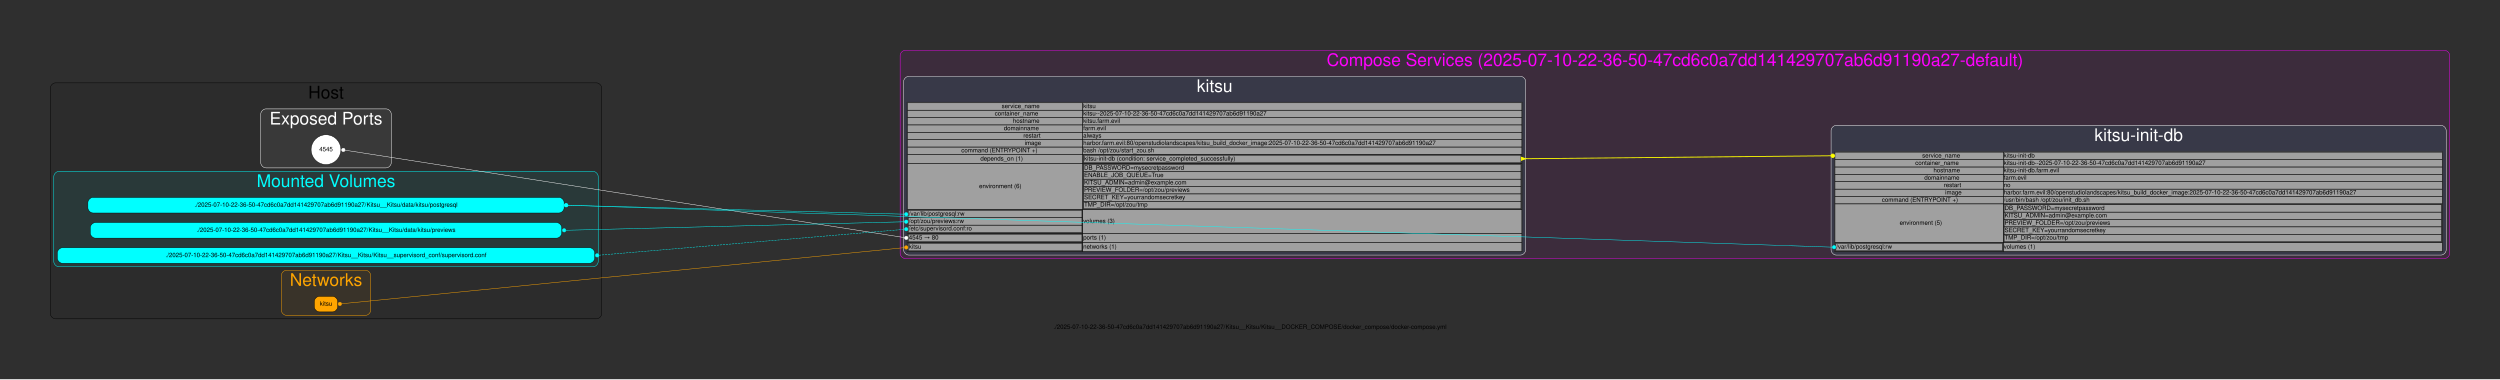
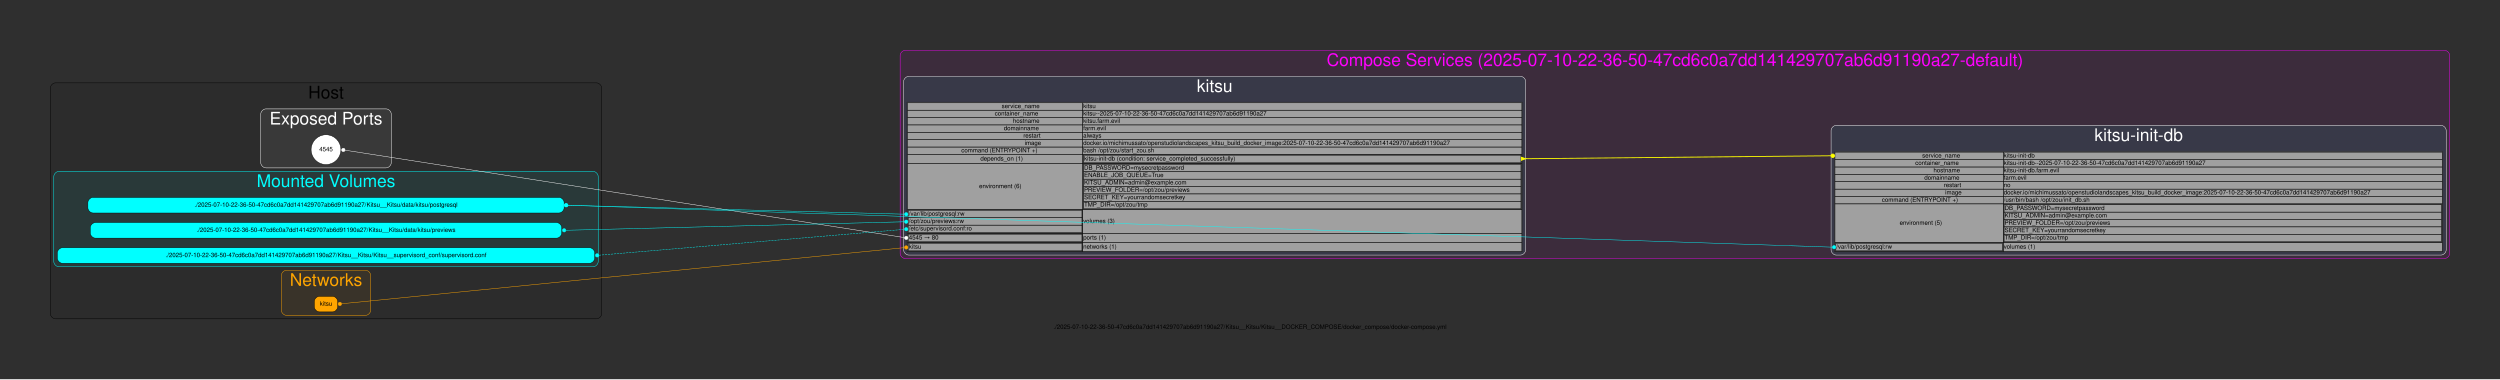
<svg xmlns="http://www.w3.org/2000/svg" width="5763pt" height="874pt" viewBox="0.00 0.00 5763.00 874.00">
  <g id="graph0" class="graph" transform="scale(1 1) rotate(0) translate(108 766)">
    <polygon fill="#2f2f2f" stroke="transparent" points="-108,108 -108,-766 5655,-766 5655,108 -108,108" />
    <text text-anchor="middle" x="2773.5" y="-7.8" font-family="Helvetica,sans-Serif" font-size="14.00">./2025-07-10-22-36-50-47cd6c0a7dd141429707ab6d91190a27/Kitsu__Kitsu/Kitsu__DOCKER_COMPOSE/docker_compose/docker-compose.yml</text>
    <g id="clust1" class="cluster">
      <path fill="#ff00ff" fill-opacity="0.063" stroke="#ff00ff" d="M1979,-170C1979,-170 5527,-170 5527,-170 5533,-170 5539,-176 5539,-182 5539,-182 5539,-638 5539,-638 5539,-644 5533,-650 5527,-650 5527,-650 1979,-650 1979,-650 1973,-650 1967,-644 1967,-638 1967,-638 1967,-182 1967,-182 1967,-176 1973,-170 1979,-170" />
      <text text-anchor="middle" x="3753" y="-614" font-family="Helvetica,sans-Serif" font-size="40.00" fill="#ff00ff">Compose Services (2025-07-10-22-36-50-47cd6c0a7dd141429707ab6d91190a27-default)</text>
    </g>
    <g id="clust2" class="cluster">
      <path fill="#00ffff" fill-opacity="0.063" stroke="white" d="M1987,-178C1987,-178 3397,-178 3397,-178 3403,-178 3409,-184 3409,-190 3409,-190 3409,-578 3409,-578 3409,-584 3403,-590 3397,-590 3397,-590 1987,-590 1987,-590 1981,-590 1975,-584 1975,-578 1975,-578 1975,-190 1975,-190 1975,-184 1981,-178 1987,-178" />
      <text text-anchor="middle" x="2692" y="-554" font-family="Helvetica,sans-Serif" font-size="40.00" fill="white">kitsu</text>
    </g>
    <g id="clust3" class="cluster">
      <path fill="#00ffff" fill-opacity="0.063" stroke="white" d="M4125,-178C4125,-178 5519,-178 5519,-178 5525,-178 5531,-184 5531,-190 5531,-190 5531,-465 5531,-465 5531,-471 5525,-477 5519,-477 5519,-477 4125,-477 4125,-477 4119,-477 4113,-471 4113,-465 4113,-465 4113,-190 4113,-190 4113,-184 4119,-178 4125,-178" />
      <text text-anchor="middle" x="4822" y="-441" font-family="Helvetica,sans-Serif" font-size="40.00" fill="white">kitsu-init-db</text>
    </g>
    <g id="clust4" class="cluster">
      <path fill="#000000" fill-opacity="0.063" stroke="#000000" d="M20,-31C20,-31 1267,-31 1267,-31 1273,-31 1279,-37 1279,-43 1279,-43 1279,-563 1279,-563 1279,-569 1273,-575 1267,-575 1267,-575 20,-575 20,-575 14,-575 8,-569 8,-563 8,-563 8,-43 8,-43 8,-37 14,-31 20,-31" />
      <text text-anchor="middle" x="643.5" y="-539" font-family="Helvetica,sans-Serif" font-size="40.00" fill="#000000">Host</text>
    </g>
    <g id="clust5" class="cluster">
      <path fill="#ffffff" fill-opacity="0.063" stroke="#ffffff" d="M505.05,-379C505.05,-379 781.95,-379 781.95,-379 787.95,-379 793.95,-385 793.95,-391 793.95,-391 793.95,-503 793.95,-503 793.95,-509 787.95,-515 781.95,-515 781.95,-515 505.05,-515 505.05,-515 499.05,-515 493.05,-509 493.05,-503 493.05,-503 493.05,-391 493.05,-391 493.05,-385 499.05,-379 505.05,-379" />
      <text text-anchor="middle" x="643.5" y="-479" font-family="Helvetica,sans-Serif" font-size="40.00" fill="#ffffff">Exposed Ports</text>
    </g>
    <g id="clust6" class="cluster">
      <path fill="#00ffff" fill-opacity="0.063" stroke="#00ffff" d="M28,-151C28,-151 1259,-151 1259,-151 1265,-151 1271,-157 1271,-163 1271,-163 1271,-359 1271,-359 1271,-365 1265,-371 1259,-371 1259,-371 28,-371 28,-371 22,-371 16,-365 16,-359 16,-359 16,-163 16,-163 16,-157 22,-151 28,-151" />
      <text text-anchor="middle" x="643.5" y="-335" font-family="Helvetica,sans-Serif" font-size="40.00" fill="#00ffff">Mounted Volumes</text>
    </g>
    <g id="clust7" class="cluster">
      <path fill="#ffa500" fill-opacity="0.063" stroke="#ffa500" d="M552.5,-39C552.5,-39 734.5,-39 734.5,-39 740.5,-39 746.5,-45 746.5,-51 746.5,-51 746.5,-131 746.5,-131 746.5,-137 740.5,-143 734.5,-143 734.5,-143 552.5,-143 552.5,-143 546.5,-143 540.5,-137 540.5,-131 540.5,-131 540.5,-51 540.5,-51 540.5,-45 546.5,-39 552.5,-39" />
      <text text-anchor="middle" x="643.5" y="-107" font-family="Helvetica,sans-Serif" font-size="40.00" fill="#ffa500">Networks</text>
    </g>
    <g id="node1" class="node">
      <polygon fill="#a0a0a0" stroke="transparent" points="3401,-530.5 1983,-530.5 1983,-185.5 3401,-185.5 3401,-530.5" />
      <polygon fill="none" stroke="#0a0a0a" points="1984,-512 1984,-529 2388,-529 2388,-512 1984,-512" />
      <text text-anchor="start" x="2201" y="-516.8" font-family="Helvetica,sans-Serif" font-size="14.00">            service_name        </text>
      <polygon fill="none" stroke="#0a0a0a" points="2388,-512 2388,-529 3400,-529 3400,-512 2388,-512" />
      <text text-anchor="start" x="2389" y="-516.8" font-family="Helvetica,sans-Serif" font-size="14.00">            kitsu        </text>
      <polygon fill="none" stroke="#0a0a0a" points="1984,-495 1984,-512 2388,-512 2388,-495 1984,-495" />
      <text text-anchor="start" x="2185" y="-499.8" font-family="Helvetica,sans-Serif" font-size="14.00">            container_name        </text>
      <polygon fill="none" stroke="#0a0a0a" points="2388,-495 2388,-512 3400,-512 3400,-495 2388,-495" />
      <text text-anchor="start" x="2389" y="-499.8" font-family="Helvetica,sans-Serif" font-size="14.00">            kitsu--2025-07-10-22-36-50-47cd6c0a7dd141429707ab6d91190a27        </text>
      <polygon fill="none" stroke="#0a0a0a" points="1984,-478 1984,-495 2388,-495 2388,-478 1984,-478" />
      <text text-anchor="start" x="2227" y="-482.8" font-family="Helvetica,sans-Serif" font-size="14.00">            hostname        </text>
      <polygon fill="none" stroke="#0a0a0a" points="2388,-478 2388,-495 3400,-495 3400,-478 2388,-478" />
      <text text-anchor="start" x="2389" y="-482.8" font-family="Helvetica,sans-Serif" font-size="14.00">            kitsu.farm.evil        </text>
      <polygon fill="none" stroke="#0a0a0a" points="1984,-461 1984,-478 2388,-478 2388,-461 1984,-461" />
      <text text-anchor="start" x="2206" y="-465.8" font-family="Helvetica,sans-Serif" font-size="14.00">            domainname        </text>
      <polygon fill="none" stroke="#0a0a0a" points="2388,-461 2388,-478 3400,-478 3400,-461 2388,-461" />
      <text text-anchor="start" x="2389" y="-465.8" font-family="Helvetica,sans-Serif" font-size="14.00">            farm.evil        </text>
      <polygon fill="none" stroke="#0a0a0a" points="1984,-444 1984,-461 2388,-461 2388,-444 1984,-444" />
      <text text-anchor="start" x="2251" y="-448.8" font-family="Helvetica,sans-Serif" font-size="14.00">            restart        </text>
      <polygon fill="none" stroke="#0a0a0a" points="2388,-444 2388,-461 3400,-461 3400,-444 2388,-444" />
      <text text-anchor="start" x="2389" y="-448.8" font-family="Helvetica,sans-Serif" font-size="14.00">            always        </text>
      <polygon fill="none" stroke="#0a0a0a" points="1984,-427 1984,-444 2388,-444 2388,-427 1984,-427" />
      <text text-anchor="start" x="2254" y="-431.8" font-family="Helvetica,sans-Serif" font-size="14.00">            image        </text>
      <polygon fill="none" stroke="#0a0a0a" points="2388,-427 2388,-444 3400,-444 3400,-427 2388,-427" />
-       <text text-anchor="start" x="2389" y="-431.8" font-family="Helvetica,sans-Serif" font-size="14.00">            harbor.farm.evil:80/openstudiolandscapes/kitsu_build_docker_image:2025-07-10-22-36-50-47cd6c0a7dd141429707ab6d91190a27        </text>
+       <text text-anchor="start" x="2389" y="-431.8" font-family="Helvetica,sans-Serif" font-size="14.00">            docker.io/michimussato/openstudiolandscapes_kitsu_build_docker_image:2025-07-10-22-36-50-47cd6c0a7dd141429707ab6d91190a27        </text>
      <polygon fill="none" stroke="#0a0a0a" points="1984,-410 1984,-427 2388,-427 2388,-410 1984,-410" />
      <text text-anchor="start" x="2108" y="-414.8" font-family="Helvetica,sans-Serif" font-size="14.00">            command (ENTRYPOINT +)        </text>
      <polygon fill="none" stroke="#0a0a0a" points="2388,-410 2388,-427 3400,-427 3400,-410 2388,-410" />
      <text text-anchor="start" x="2389" y="-414.8" font-family="Helvetica,sans-Serif" font-size="14.00">            bash /opt/zou/start_zou.sh        </text>
      <polygon fill="none" stroke="#0a0a0a" points="1984,-389 1984,-410 2388,-410 2388,-389 1984,-389" />
      <text text-anchor="start" x="2152" y="-395.8" font-family="Helvetica,sans-Serif" font-size="14.00">                depends_on (1)            </text>
      <polygon fill="none" stroke="#0a0a0a" points="2388,-389 2388,-410 3400,-410 3400,-389 2388,-389" />
      <polygon fill="none" stroke="#0a0a0a" points="2390,-391 2390,-408 3398,-408 3398,-391 2390,-391" />
      <text text-anchor="start" x="2391" y="-395.8" font-family="Helvetica,sans-Serif" font-size="14.00">                            kitsu-init-db (condition: service_completed_successfully)                        </text>
      <polygon fill="none" stroke="#0a0a0a" points="2389,-390 2389,-409 3399,-409 3399,-390 2389,-390" />
      <polygon fill="none" stroke="#0a0a0a" points="1984,-283 1984,-389 2388,-389 2388,-283 1984,-283" />
      <text text-anchor="start" x="2149" y="-332.3" font-family="Helvetica,sans-Serif" font-size="14.00">                environment (6)            </text>
      <polygon fill="none" stroke="#0a0a0a" points="2388,-283 2388,-389 3400,-389 3400,-283 2388,-283" />
      <polygon fill="none" stroke="#0a0a0a" points="2390,-370 2390,-387 3398,-387 3398,-370 2390,-370" />
      <text text-anchor="start" x="2391" y="-374.8" font-family="Helvetica,sans-Serif" font-size="14.00">                            DB_PASSWORD=mysecretpassword                        </text>
      <polygon fill="none" stroke="#0a0a0a" points="2390,-353 2390,-370 3398,-370 3398,-353 2390,-353" />
      <text text-anchor="start" x="2391" y="-357.8" font-family="Helvetica,sans-Serif" font-size="14.00">                            ENABLE_JOB_QUEUE=True                        </text>
      <polygon fill="none" stroke="#0a0a0a" points="2390,-336 2390,-353 3398,-353 3398,-336 2390,-336" />
      <text text-anchor="start" x="2391" y="-340.8" font-family="Helvetica,sans-Serif" font-size="14.00">                            KITSU_ADMIN=admin@example.com                        </text>
      <polygon fill="none" stroke="#0a0a0a" points="2390,-319 2390,-336 3398,-336 3398,-319 2390,-319" />
      <text text-anchor="start" x="2391" y="-323.8" font-family="Helvetica,sans-Serif" font-size="14.00">                            PREVIEW_FOLDER=/opt/zou/previews                        </text>
      <polygon fill="none" stroke="#0a0a0a" points="2390,-302 2390,-319 3398,-319 3398,-302 2390,-302" />
      <text text-anchor="start" x="2391" y="-306.8" font-family="Helvetica,sans-Serif" font-size="14.00">                            SECRET_KEY=yourrandomsecretkey                        </text>
      <polygon fill="none" stroke="#0a0a0a" points="2390,-285 2390,-302 3398,-302 3398,-285 2390,-285" />
      <text text-anchor="start" x="2391" y="-289.8" font-family="Helvetica,sans-Serif" font-size="14.00">                            TMP_DIR=/opt/zou/tmp                        </text>
      <polygon fill="none" stroke="#0a0a0a" points="2389,-284 2389,-388 3399,-388 3399,-284 2389,-284" />
      <polygon fill="none" stroke="#0a0a0a" points="1984,-228 1984,-283 2388,-283 2388,-228 1984,-228" />
      <polygon fill="none" stroke="#0a0a0a" points="1986,-264 1986,-281 2386,-281 2386,-264 1986,-264" />
      <text text-anchor="start" x="1987" y="-268.8" font-family="Helvetica,sans-Serif" font-size="14.00">                            /var/lib/postgresql:rw                        </text>
      <polygon fill="none" stroke="#0a0a0a" points="1986,-247 1986,-264 2386,-264 2386,-247 1986,-247" />
      <text text-anchor="start" x="1987" y="-251.8" font-family="Helvetica,sans-Serif" font-size="14.00">                            /opt/zou/previews:rw                        </text>
      <polygon fill="none" stroke="#0a0a0a" points="1986,-230 1986,-247 2386,-247 2386,-230 1986,-230" />
      <text text-anchor="start" x="1987" y="-234.8" font-family="Helvetica,sans-Serif" font-size="14.00">                            /etc/supervisord.conf:ro                        </text>
      <polygon fill="none" stroke="#0a0a0a" points="1985,-229 1985,-282 2387,-282 2387,-229 1985,-229" />
      <polygon fill="none" stroke="#0a0a0a" points="2388,-228 2388,-283 3400,-283 3400,-228 2388,-228" />
      <text text-anchor="start" x="2389" y="-251.8" font-family="Helvetica,sans-Serif" font-size="14.00">                volumes (3)            </text>
      <polygon fill="none" stroke="#0a0a0a" points="1984,-207 1984,-228 2388,-228 2388,-207 1984,-207" />
      <polygon fill="none" stroke="#0a0a0a" points="1986,-209 1986,-226 2386,-226 2386,-209 1986,-209" />
      <text text-anchor="start" x="1987" y="-213.8" font-family="Helvetica,sans-Serif" font-size="14.00">                            4545 → 80                        </text>
      <polygon fill="none" stroke="#0a0a0a" points="1985,-208 1985,-227 2387,-227 2387,-208 1985,-208" />
      <polygon fill="none" stroke="#0a0a0a" points="2388,-207 2388,-228 3400,-228 3400,-207 2388,-207" />
      <text text-anchor="start" x="2389" y="-213.8" font-family="Helvetica,sans-Serif" font-size="14.00">                ports (1)            </text>
      <polygon fill="none" stroke="#0a0a0a" points="1984,-186 1984,-207 2388,-207 2388,-186 1984,-186" />
      <polygon fill="none" stroke="#0a0a0a" points="1986,-188 1986,-205 2386,-205 2386,-188 1986,-188" />
      <text text-anchor="start" x="1987" y="-192.8" font-family="Helvetica,sans-Serif" font-size="14.00">                            kitsu                        </text>
      <polygon fill="none" stroke="#0a0a0a" points="1985,-187 1985,-206 2387,-206 2387,-187 1985,-187" />
      <polygon fill="none" stroke="#0a0a0a" points="2388,-186 2388,-207 3400,-207 3400,-186 2388,-186" />
      <text text-anchor="start" x="2389" y="-192.8" font-family="Helvetica,sans-Serif" font-size="14.00">                networks (1)            </text>
      <polygon fill="none" stroke="#0a0a0a" points="1983,-185.5 1983,-530.5 3401,-530.5 3401,-185.5 1983,-185.5" />
    </g>
    <g id="node2" class="node">
      <polygon fill="#a0a0a0" stroke="transparent" points="5523,-416.5 4121,-416.5 4121,-185.5 5523,-185.5 5523,-416.5" />
      <polygon fill="none" stroke="#0a0a0a" points="4122,-398 4122,-415 4510,-415 4510,-398 4122,-398" />
      <text text-anchor="start" x="4323" y="-402.8" font-family="Helvetica,sans-Serif" font-size="14.00">            service_name        </text>
      <polygon fill="none" stroke="#0a0a0a" points="4510,-398 4510,-415 5522,-415 5522,-398 4510,-398" />
      <text text-anchor="start" x="4511" y="-402.8" font-family="Helvetica,sans-Serif" font-size="14.00">            kitsu-init-db        </text>
      <polygon fill="none" stroke="#0a0a0a" points="4122,-381 4122,-398 4510,-398 4510,-381 4122,-381" />
      <text text-anchor="start" x="4307" y="-385.8" font-family="Helvetica,sans-Serif" font-size="14.00">            container_name        </text>
      <polygon fill="none" stroke="#0a0a0a" points="4510,-381 4510,-398 5522,-398 5522,-381 4510,-381" />
      <text text-anchor="start" x="4511" y="-385.8" font-family="Helvetica,sans-Serif" font-size="14.00">            kitsu-init-db--2025-07-10-22-36-50-47cd6c0a7dd141429707ab6d91190a27        </text>
      <polygon fill="none" stroke="#0a0a0a" points="4122,-364 4122,-381 4510,-381 4510,-364 4122,-364" />
      <text text-anchor="start" x="4349" y="-368.8" font-family="Helvetica,sans-Serif" font-size="14.00">            hostname        </text>
      <polygon fill="none" stroke="#0a0a0a" points="4510,-364 4510,-381 5522,-381 5522,-364 4510,-364" />
      <text text-anchor="start" x="4511" y="-368.8" font-family="Helvetica,sans-Serif" font-size="14.00">            kitsu-init-db.farm.evil        </text>
      <polygon fill="none" stroke="#0a0a0a" points="4122,-347 4122,-364 4510,-364 4510,-347 4122,-347" />
      <text text-anchor="start" x="4328" y="-351.8" font-family="Helvetica,sans-Serif" font-size="14.00">            domainname        </text>
      <polygon fill="none" stroke="#0a0a0a" points="4510,-347 4510,-364 5522,-364 5522,-347 4510,-347" />
      <text text-anchor="start" x="4511" y="-351.8" font-family="Helvetica,sans-Serif" font-size="14.00">            farm.evil        </text>
      <polygon fill="none" stroke="#0a0a0a" points="4122,-330 4122,-347 4510,-347 4510,-330 4122,-330" />
      <text text-anchor="start" x="4373" y="-334.8" font-family="Helvetica,sans-Serif" font-size="14.00">            restart        </text>
      <polygon fill="none" stroke="#0a0a0a" points="4510,-330 4510,-347 5522,-347 5522,-330 4510,-330" />
      <text text-anchor="start" x="4511" y="-334.8" font-family="Helvetica,sans-Serif" font-size="14.00">            no        </text>
      <polygon fill="none" stroke="#0a0a0a" points="4122,-313 4122,-330 4510,-330 4510,-313 4122,-313" />
      <text text-anchor="start" x="4376" y="-317.8" font-family="Helvetica,sans-Serif" font-size="14.00">            image        </text>
      <polygon fill="none" stroke="#0a0a0a" points="4510,-313 4510,-330 5522,-330 5522,-313 4510,-313" />
-       <text text-anchor="start" x="4511" y="-317.8" font-family="Helvetica,sans-Serif" font-size="14.00">            harbor.farm.evil:80/openstudiolandscapes/kitsu_build_docker_image:2025-07-10-22-36-50-47cd6c0a7dd141429707ab6d91190a27        </text>
+       <text text-anchor="start" x="4511" y="-317.8" font-family="Helvetica,sans-Serif" font-size="14.00">            docker.io/michimussato/openstudiolandscapes_kitsu_build_docker_image:2025-07-10-22-36-50-47cd6c0a7dd141429707ab6d91190a27        </text>
      <polygon fill="none" stroke="#0a0a0a" points="4122,-296 4122,-313 4510,-313 4510,-296 4122,-296" />
      <text text-anchor="start" x="4230" y="-300.8" font-family="Helvetica,sans-Serif" font-size="14.00">            command (ENTRYPOINT +)        </text>
      <polygon fill="none" stroke="#0a0a0a" points="4510,-296 4510,-313 5522,-313 5522,-296 4510,-296" />
      <text text-anchor="start" x="4511" y="-300.8" font-family="Helvetica,sans-Serif" font-size="14.00">            /usr/bin/bash /opt/zou/init_db.sh        </text>
      <polygon fill="none" stroke="#0a0a0a" points="4122,-207 4122,-296 4510,-296 4510,-207 4122,-207" />
      <text text-anchor="start" x="4271" y="-247.8" font-family="Helvetica,sans-Serif" font-size="14.00">                environment (5)            </text>
      <polygon fill="none" stroke="#0a0a0a" points="4510,-207 4510,-296 5522,-296 5522,-207 4510,-207" />
      <polygon fill="none" stroke="#0a0a0a" points="4512,-277 4512,-294 5520,-294 5520,-277 4512,-277" />
      <text text-anchor="start" x="4513" y="-281.8" font-family="Helvetica,sans-Serif" font-size="14.00">                            DB_PASSWORD=mysecretpassword                        </text>
      <polygon fill="none" stroke="#0a0a0a" points="4512,-260 4512,-277 5520,-277 5520,-260 4512,-260" />
      <text text-anchor="start" x="4513" y="-264.8" font-family="Helvetica,sans-Serif" font-size="14.00">                            KITSU_ADMIN=admin@example.com                        </text>
      <polygon fill="none" stroke="#0a0a0a" points="4512,-243 4512,-260 5520,-260 5520,-243 4512,-243" />
      <text text-anchor="start" x="4513" y="-247.8" font-family="Helvetica,sans-Serif" font-size="14.00">                            PREVIEW_FOLDER=/opt/zou/previews                        </text>
      <polygon fill="none" stroke="#0a0a0a" points="4512,-226 4512,-243 5520,-243 5520,-226 4512,-226" />
      <text text-anchor="start" x="4513" y="-230.8" font-family="Helvetica,sans-Serif" font-size="14.00">                            SECRET_KEY=yourrandomsecretkey                        </text>
      <polygon fill="none" stroke="#0a0a0a" points="4512,-209 4512,-226 5520,-226 5520,-209 4512,-209" />
      <text text-anchor="start" x="4513" y="-213.8" font-family="Helvetica,sans-Serif" font-size="14.00">                            TMP_DIR=/opt/zou/tmp                        </text>
      <polygon fill="none" stroke="#0a0a0a" points="4511,-208 4511,-295 5521,-295 5521,-208 4511,-208" />
      <polygon fill="none" stroke="#0a0a0a" points="4122,-186 4122,-207 4510,-207 4510,-186 4122,-186" />
      <polygon fill="none" stroke="#0a0a0a" points="4124,-188 4124,-205 4508,-205 4508,-188 4124,-188" />
      <text text-anchor="start" x="4125" y="-192.8" font-family="Helvetica,sans-Serif" font-size="14.00">                            /var/lib/postgresql:rw                        </text>
      <polygon fill="none" stroke="#0a0a0a" points="4123,-187 4123,-206 4509,-206 4509,-187 4123,-187" />
      <polygon fill="none" stroke="#0a0a0a" points="4510,-186 4510,-207 5522,-207 5522,-186 4510,-186" />
      <text text-anchor="start" x="4511" y="-192.8" font-family="Helvetica,sans-Serif" font-size="14.00">                volumes (1)            </text>
      <polygon fill="none" stroke="#0a0a0a" points="4121,-185.5 4121,-416.5 5523,-416.5 5523,-185.5 4121,-185.5" />
    </g>
    <g id="edge1" class="edge">
      <path fill="none" stroke="yellow" stroke-width="2" d="M3409.21,-400.1C3490.96,-400.89 4038.19,-406.2 4112.62,-406.92" />
      <polygon fill="yellow" stroke="yellow" stroke-width="2" points="3399.03,-396.5 3409,-400.1 3398.97,-403.5 3399.03,-396.5" />
      <ellipse fill="yellow" stroke="yellow" stroke-width="2" cx="4117" cy="-406.96" rx="4" ry="4" />
    </g>
    <g id="node3" class="node">
      <ellipse fill="#ffffff" stroke="black" cx="643.5" cy="-421" rx="34.39" ry="34.39" />
      <text text-anchor="middle" x="643.5" y="-417.3" font-family="Helvetica,sans-Serif" font-size="14.00">4545</text>
    </g>
    <g id="edge2" class="edge">
      <path fill="none" stroke="#ffffff" d="M687.5,-419.75C791.37,-403.52 1873.74,-234.39 1977.08,-218.24" />
      <ellipse fill="#ffffff" stroke="#ffffff" cx="683.45" cy="-420.38" rx="4" ry="4" />
      <ellipse fill="#ffffff" stroke="#ffffff" cx="1981.05" cy="-217.62" rx="4" ry="4" />
    </g>
    <g id="node4" class="node">
      <path fill="#00ffff" stroke="black" d="M1251,-195C1251,-195 36,-195 36,-195 30,-195 24,-189 24,-183 24,-183 24,-171 24,-171 24,-165 30,-159 36,-159 36,-159 1251,-159 1251,-159 1257,-159 1263,-165 1263,-171 1263,-171 1263,-183 1263,-183 1263,-189 1257,-195 1251,-195" />
      <text text-anchor="middle" x="643.5" y="-173.3" font-family="Helvetica,sans-Serif" font-size="14.00">./2025-07-10-22-36-50-47cd6c0a7dd141429707ab6d91190a27/Kitsu__Kitsu/Kitsu__supervisord_conf/supervisord.conf</text>
    </g>
    <g id="edge3" class="edge">
      <path fill="none" stroke="#00ffff" stroke-dasharray="5,2" d="M1272.59,-177.69C1346.49,-183.94 1903.34,-231.09 1976.97,-237.32" />
      <ellipse fill="#00ffff" stroke="#00ffff" cx="1268.49" cy="-177.34" rx="4" ry="4" />
      <ellipse fill="#00ffff" stroke="#00ffff" cx="1981.01" cy="-237.66" rx="4" ry="4" />
    </g>
    <g id="node5" class="node">
      <path fill="#00ffff" stroke="black" d="M1180.5,-311C1180.5,-311 106.5,-311 106.5,-311 100.5,-311 94.5,-305 94.5,-299 94.5,-299 94.5,-287 94.5,-287 94.5,-281 100.5,-275 106.5,-275 106.5,-275 1180.5,-275 1180.5,-275 1186.5,-275 1192.5,-281 1192.5,-287 1192.5,-287 1192.5,-299 1192.5,-299 1192.5,-305 1186.5,-311 1180.5,-311" />
      <text text-anchor="middle" x="643.5" y="-289.3" font-family="Helvetica,sans-Serif" font-size="14.00">./2025-07-10-22-36-50-47cd6c0a7dd141429707ab6d91190a27/Kitsu__Kitsu/data/kitsu/postgresql</text>
    </g>
    <g id="edge4" class="edge">
      <path fill="none" stroke="#00ffff" d="M1201.59,-292.79C1279.7,-290.71 1898.62,-274.29 1976.88,-272.22" />
      <ellipse fill="#00ffff" stroke="#00ffff" cx="1197.5" cy="-292.89" rx="4" ry="4" />
      <ellipse fill="#00ffff" stroke="#00ffff" cx="1981" cy="-272.11" rx="4" ry="4" />
    </g>
    <g id="edge6" class="edge">
      <path fill="none" stroke="#00ffff" d="M1200.91,-292.72C1367.4,-287.21 3951.96,-201.69 4115.86,-196.27" />
      <ellipse fill="#00ffff" stroke="#00ffff" cx="1196.5" cy="-292.87" rx="4" ry="4" />
      <ellipse fill="#00ffff" stroke="#00ffff" cx="4120" cy="-196.13" rx="4" ry="4" />
    </g>
    <g id="node6" class="node">
      <path fill="#00ffff" stroke="black" d="M1175,-253C1175,-253 112,-253 112,-253 106,-253 100,-247 100,-241 100,-241 100,-229 100,-229 100,-223 106,-217 112,-217 112,-217 1175,-217 1175,-217 1181,-217 1187,-223 1187,-229 1187,-229 1187,-241 1187,-241 1187,-247 1181,-253 1175,-253" />
      <text text-anchor="middle" x="643.5" y="-231.3" font-family="Helvetica,sans-Serif" font-size="14.00">./2025-07-10-22-36-50-47cd6c0a7dd141429707ab6d91190a27/Kitsu__Kitsu/data/kitsu/previews</text>
    </g>
    <g id="edge5" class="edge">
      <path fill="none" stroke="#00ffff" d="M1196.64,-235.2C1275.24,-237.18 1898.07,-252.82 1976.82,-254.79" />
      <ellipse fill="#00ffff" stroke="#00ffff" cx="1192.5" cy="-235.1" rx="4" ry="4" />
      <ellipse fill="#00ffff" stroke="#00ffff" cx="1981" cy="-254.9" rx="4" ry="4" />
    </g>
    <g id="node7" class="node">
      <path fill="#ffa500" stroke="black" d="M658.5,-83C658.5,-83 628.5,-83 628.5,-83 622.5,-83 616.5,-77 616.5,-71 616.5,-71 616.5,-59 616.5,-59 616.5,-53 622.5,-47 628.5,-47 628.5,-47 658.5,-47 658.5,-47 664.5,-47 670.5,-53 670.5,-59 670.5,-59 670.5,-71 670.5,-71 670.5,-77 664.5,-83 658.5,-83" />
      <text text-anchor="middle" x="643.5" y="-61.3" font-family="Helvetica,sans-Serif" font-size="14.00">kitsu</text>
    </g>
    <g id="edge7" class="edge">
      <path fill="none" stroke="#ffa500" d="M679.55,-65.8C784.06,-76.23 1873.06,-184.84 1977.04,-195.21" />
      <ellipse fill="#ffa500" stroke="#ffa500" cx="675.48" cy="-65.4" rx="4" ry="4" />
      <ellipse fill="#ffa500" stroke="#ffa500" cx="1981.02" cy="-195.6" rx="4" ry="4" />
    </g>
  </g>
</svg>
